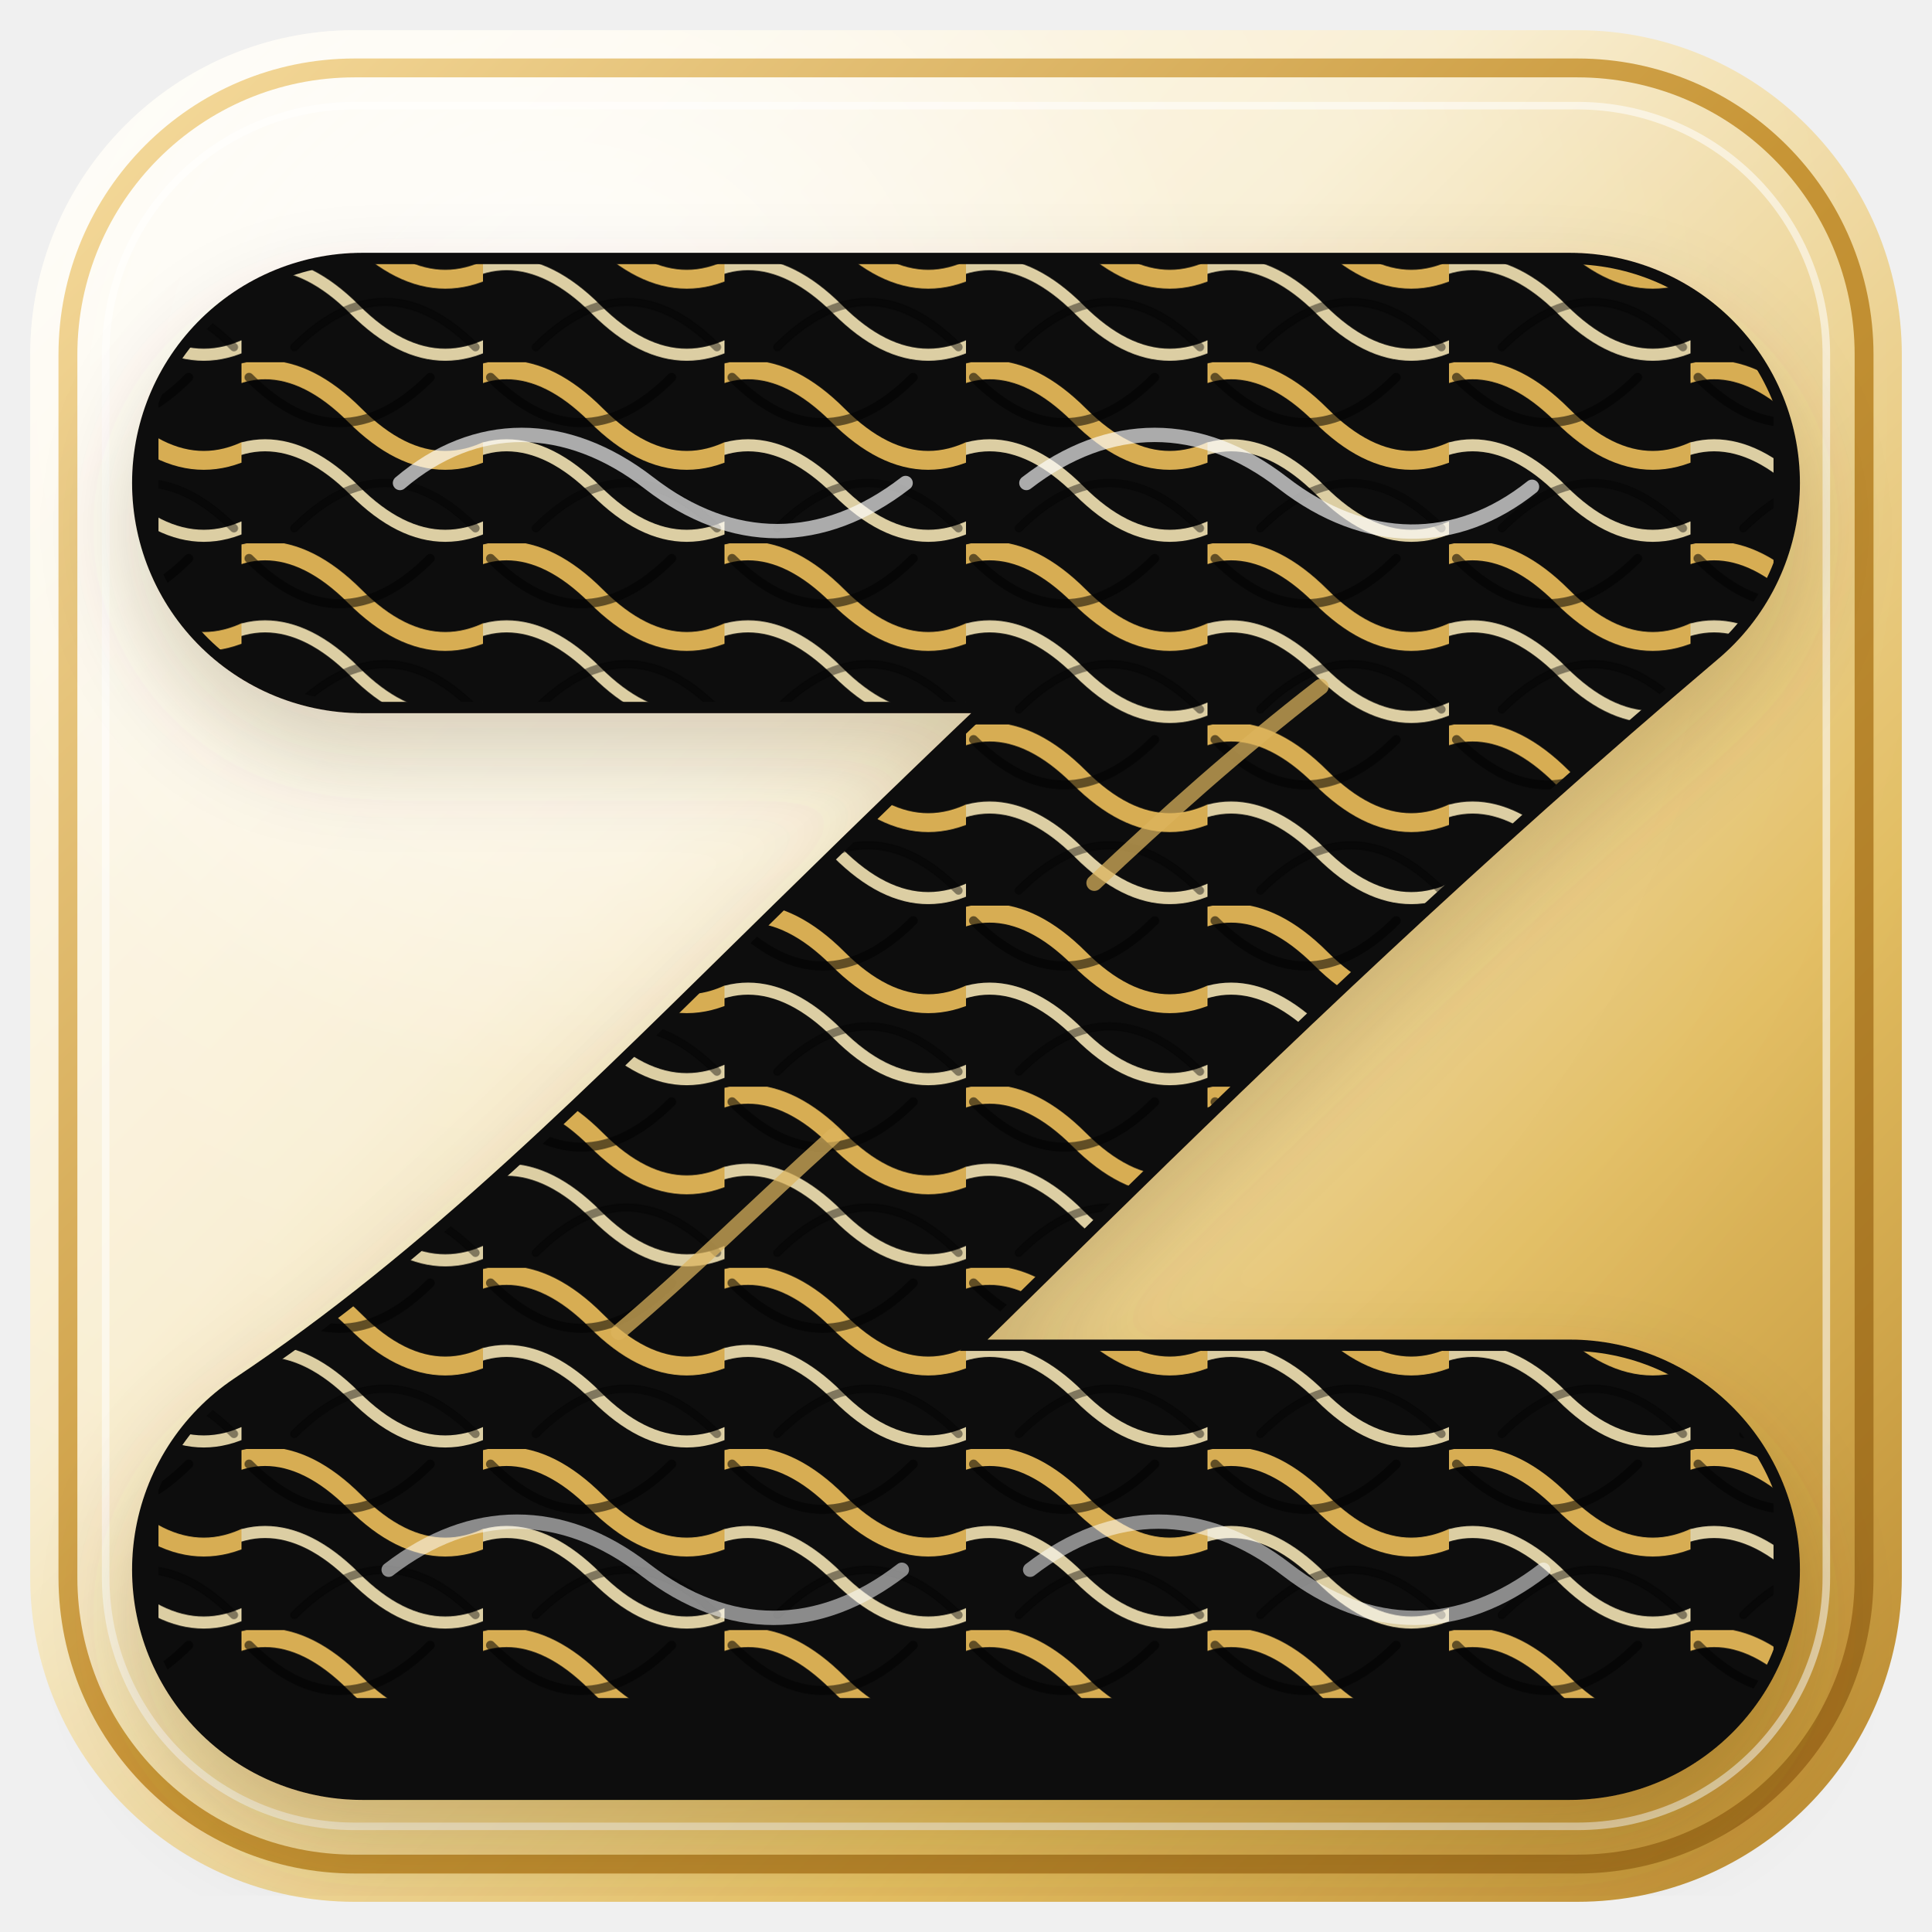
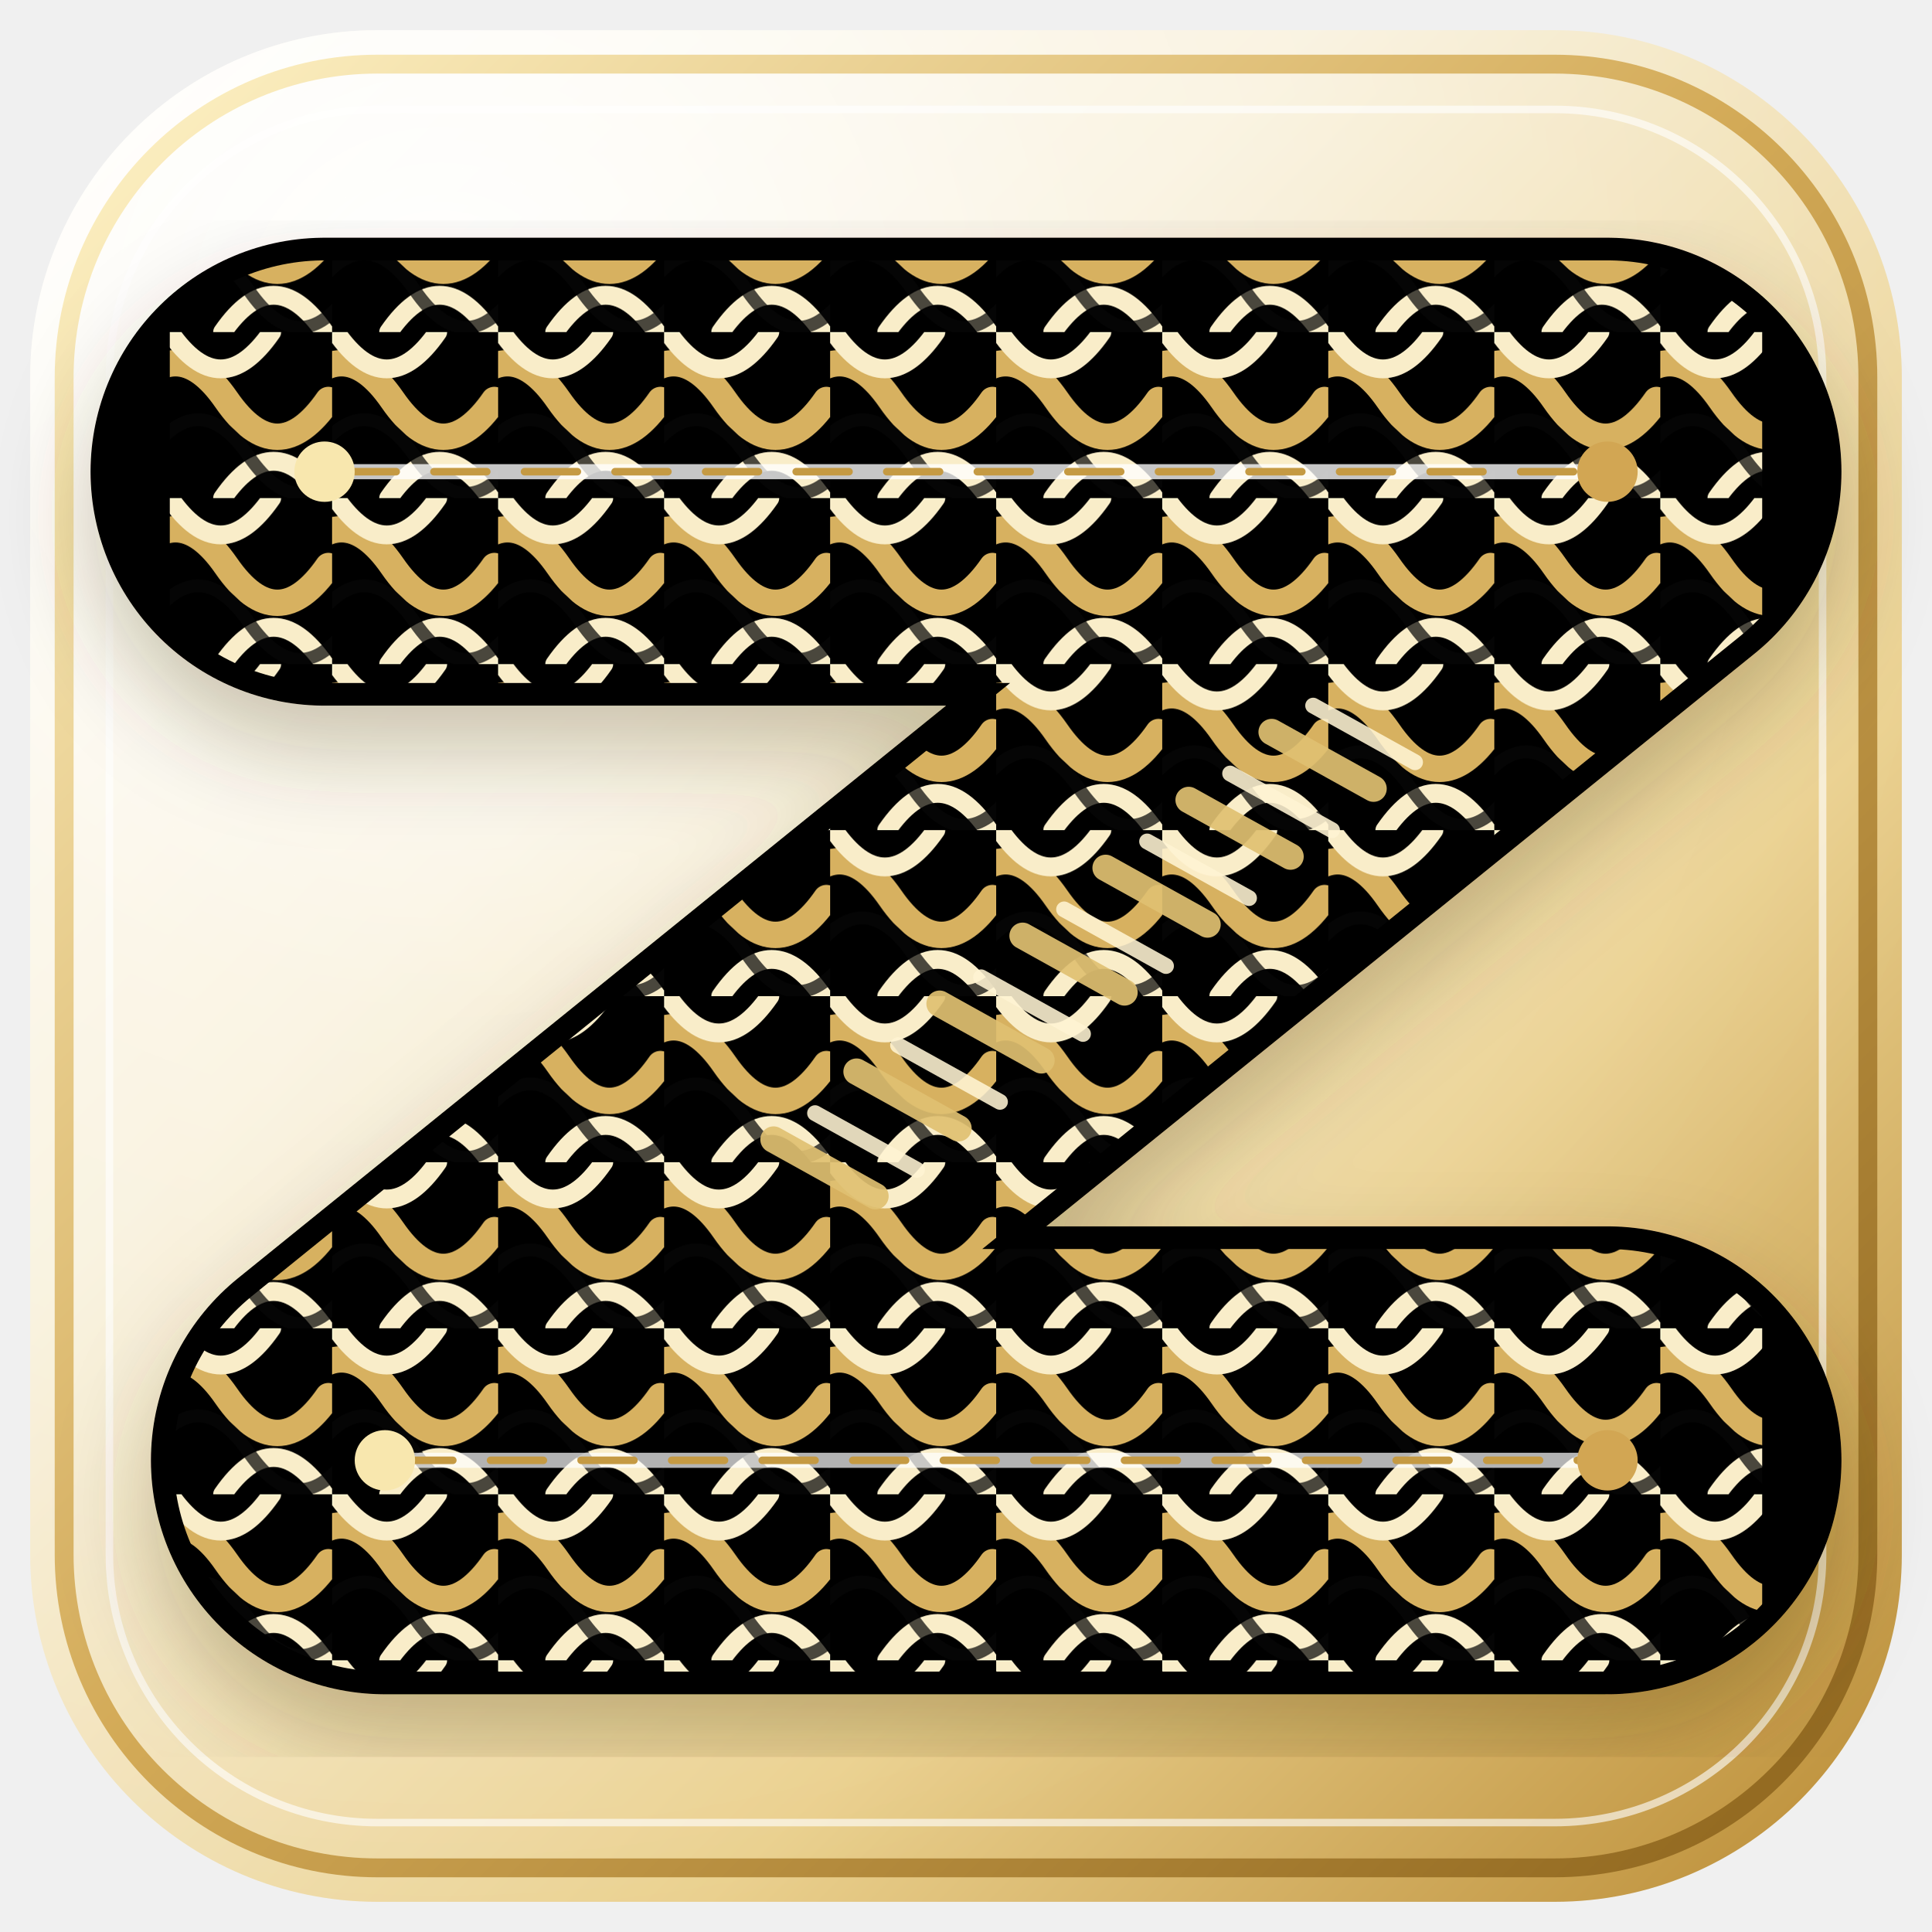
<svg xmlns="http://www.w3.org/2000/svg" viewBox="0 0 512 512" role="img" aria-labelledby="title desc">
  <defs>
    <linearGradient id="bg" x1="0" y1="0" x2="1" y2="1">
-       <stop offset="0" stop-color="#fffdf8" />
-       <stop offset=".38" stop-color="#f8edcf" />
-       <stop offset=".72" stop-color="#e2bd61" />
-       <stop offset="1" stop-color="#b8872d" />
+       <stop offset="0" stop-color="#fffefa" />
+       <stop offset=".34" stop-color="#f8f0da" />
+       <stop offset=".68" stop-color="#ead08e" />
+       <stop offset="1" stop-color="#b98a32" />
    </linearGradient>
-     <radialGradient id="glow" cx=".28" cy=".2" r=".78">
-       <stop offset="0" stop-color="#ffffff" stop-opacity=".95" />
-       <stop offset=".46" stop-color="#ffffff" stop-opacity=".18" />
-       <stop offset="1" stop-color="#ffffff" stop-opacity="0" />
+     <radialGradient id="shine" cx=".22" cy=".16" r=".86">
+       <stop offset="0" stop-color="#fff" stop-opacity=".95" />
+       <stop offset=".42" stop-color="#fff" stop-opacity=".28" />
+       <stop offset="1" stop-color="#fff" stop-opacity="0" />
    </radialGradient>
-     <linearGradient id="goldEdge" x1="0" y1="0" x2="1" y2="1">
-       <stop offset="0" stop-color="#f7dda0" />
-       <stop offset=".5" stop-color="#c79536" />
-       <stop offset="1" stop-color="#9b6a1b" />
+     <linearGradient id="edge" x1="0" y1="0" x2="1" y2="1">
+       <stop offset="0" stop-color="#fff4c9" />
+       <stop offset=".48" stop-color="#d3aa57" />
+       <stop offset="1" stop-color="#8d641c" />
    </linearGradient>
-     <pattern id="braid" width="64" height="48" patternUnits="userSpaceOnUse">
-       <path d="M-16 14 C-2 -2 14 -2 30 14 S62 30 78 14" fill="none" stroke="#d7ad53" stroke-width="5" stroke-linecap="round" />
-       <path d="M-16 34 C-2 18 14 18 30 34 S62 50 78 34" fill="none" stroke="#f7e7b7" stroke-opacity=".88" stroke-width="3.2" stroke-linecap="round" />
-       <path d="M2 4 C18 20 34 20 50 4" fill="none" stroke="#000000" stroke-opacity=".55" stroke-width="2.4" stroke-linecap="round" />
-       <path d="M14 44 C30 28 46 28 62 44" fill="none" stroke="#000000" stroke-opacity=".42" stroke-width="2.2" stroke-linecap="round" />
+     <filter id="shadow" x="-30%" y="-30%" width="160%" height="160%">
+       <feDropShadow dx="0" dy="12" stdDeviation="12" flood-color="#4d360e" flood-opacity=".28" />
+     </filter>
+     <pattern id="braid" width="44" height="44" patternUnits="userSpaceOnUse">
+       <path d="M-11 18 C-2 5 7 5 16 18 S34 31 43 18" fill="none" stroke="#d7b160" stroke-width="7" stroke-linecap="round" />
+       <path d="M1 0 C10 13 19 13 28 0 M15 44 C24 31 33 31 42 44" fill="none" stroke="#f9edc9" stroke-width="5" stroke-linecap="round" />
+       <path d="M-5 33 C4 20 13 20 22 33 S40 46 49 33" fill="none" stroke="#070707" stroke-width="3.4" stroke-linecap="round" stroke-opacity=".72" />
    </pattern>
-     <filter id="shadow" x="-30%" y="-30%" width="160%" height="160%">
-       <feDropShadow dx="0" dy="12" stdDeviation="12" flood-color="#5c4210" flood-opacity=".22" />
-     </filter>
-     <mask id="zmask" maskUnits="userSpaceOnUse" x="0" y="0" width="512" height="512">
-       <path d="M96 128 H416 C350 184 298 234 248 283 C200 330 153 378 96 416 H416" fill="none" stroke="#fff" stroke-width="116" stroke-linecap="round" stroke-linejoin="round" />
+     <mask id="z">
+       <path d="M86 125 H426 L102 387 H426" fill="none" stroke="#fff" stroke-width="112" stroke-linecap="round" stroke-linejoin="round" />
    </mask>
  </defs>
-   <rect x="8" y="8" width="496" height="496" rx="86" fill="url(#bg)" />
-   <rect x="8" y="8" width="496" height="496" rx="86" fill="url(#glow)" />
-   <rect x="18" y="18" width="476" height="476" rx="76" fill="none" stroke="url(#goldEdge)" stroke-width="5" />
-   <rect x="28" y="28" width="456" height="456" rx="66" fill="none" stroke="#ffffff" stroke-opacity=".55" stroke-width="2" />
-   <path d="M96 128 H416 C350 184 298 234 248 283 C200 330 153 378 96 416 H416" fill="none" stroke="#090909" stroke-width="122" stroke-linecap="round" stroke-linejoin="round" filter="url(#shadow)" />
-   <rect x="42" y="62" width="428" height="388" fill="url(#braid)" mask="url(#zmask)" />
-   <path d="M106 128 C126 111 150 111 172 128 S218 145 240 128 M272 128 C294 111 318 111 340 128 S386 145 406 129" fill="none" stroke="#ffffff" stroke-opacity=".65" stroke-width="3.8" stroke-linecap="round" />
-   <path d="M350 182 C328 199 308 217 290 234 M221 301 C201 319 183 337 164 353" fill="none" stroke="#dcb55d" stroke-opacity=".72" stroke-width="4.2" stroke-linecap="round" />
-   <path d="M103 416 C125 399 149 399 171 416 S217 433 239 416 M273 416 C295 399 319 399 341 416 S387 433 409 416" fill="none" stroke="#ffffff" stroke-opacity=".52" stroke-width="3.8" stroke-linecap="round" />
+   <rect x="8" y="8" width="496" height="496" rx="92" fill="url(#bg)" />
+   <rect x="8" y="8" width="496" height="496" rx="92" fill="url(#shine)" />
+   <rect x="17" y="17" width="478" height="478" rx="83" fill="none" stroke="url(#edge)" stroke-width="5" />
+   <rect x="29" y="29" width="454" height="454" rx="71" fill="none" stroke="#fff" stroke-opacity=".62" stroke-width="2" />
+   <path d="M86 125 H426 L102 387 H426" fill="none" stroke="#050505" stroke-width="124" stroke-linecap="round" stroke-linejoin="round" filter="url(#shadow)" />
+   <rect x="45" y="58" width="422" height="396" fill="url(#braid)" mask="url(#z)" />
+   <path d="M91 125 H421" fill="none" stroke="#ffffff" stroke-opacity=".78" stroke-width="4" stroke-linecap="round" />
+   <path d="M91 125 H421" fill="none" stroke="#c59a43" stroke-width="2" stroke-dasharray="14 10" stroke-linecap="round" />
+   <path d="M106 387 H421" fill="none" stroke="#ffffff" stroke-opacity=".70" stroke-width="4" stroke-linecap="round" />
+   <path d="M106 387 H421" fill="none" stroke="#c59a43" stroke-width="2" stroke-dasharray="14 10" stroke-linecap="round" />
+   <path d="M337 194 l27 15 M315 212 l27 15 M293 230 l27 15 M271 248 l27 15 M249 266 l27 15 M227 284 l27 15 M205 302 l27 15" fill="none" stroke="#e0c071" stroke-width="7" stroke-linecap="round" opacity=".92" />
+   <path d="M348 187 l27 15 M326 205 l27 15 M304 223 l27 15 M282 241 l27 15 M260 259 l27 15 M238 277 l27 15 M216 295 l27 15" fill="none" stroke="#fff4d3" stroke-width="4.2" stroke-linecap="round" opacity=".88" />
+   <circle cx="86" cy="125" r="8" fill="#f8e7ae" />
+   <circle cx="426" cy="125" r="8" fill="#d2a653" />
+   <circle cx="102" cy="387" r="8" fill="#f8e7ae" />
+   <circle cx="426" cy="387" r="8" fill="#d2a653" />
</svg>
